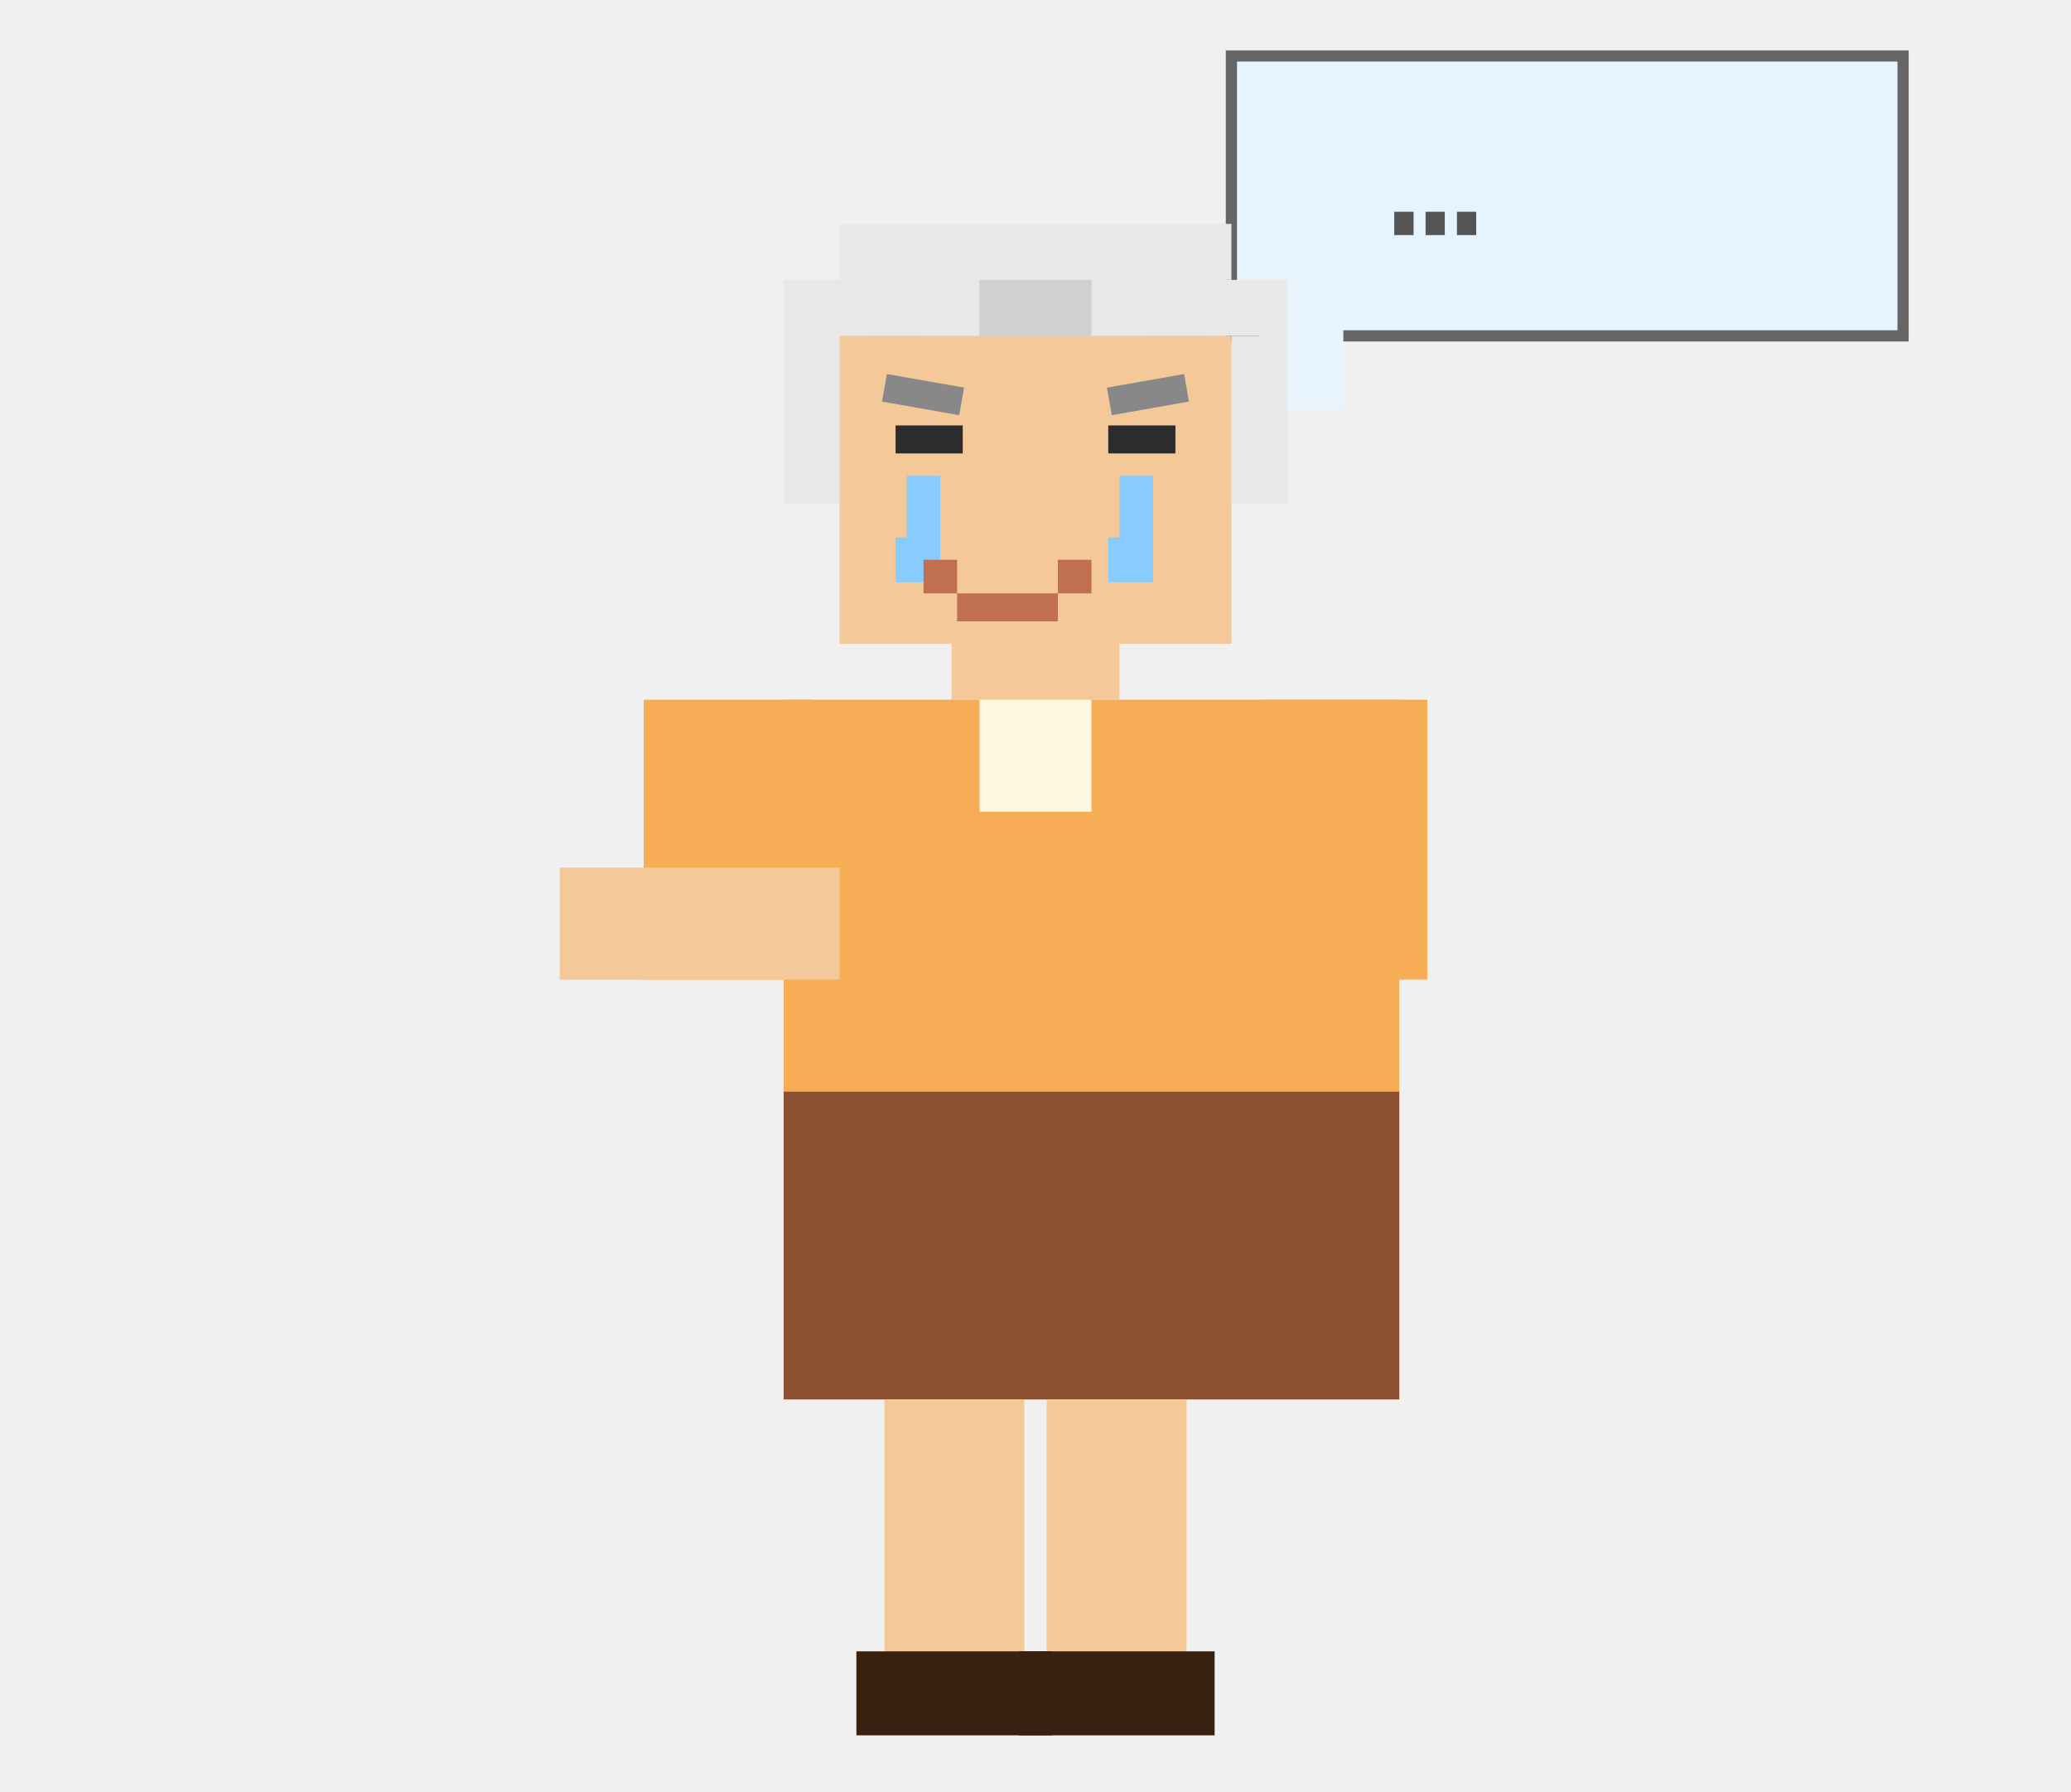
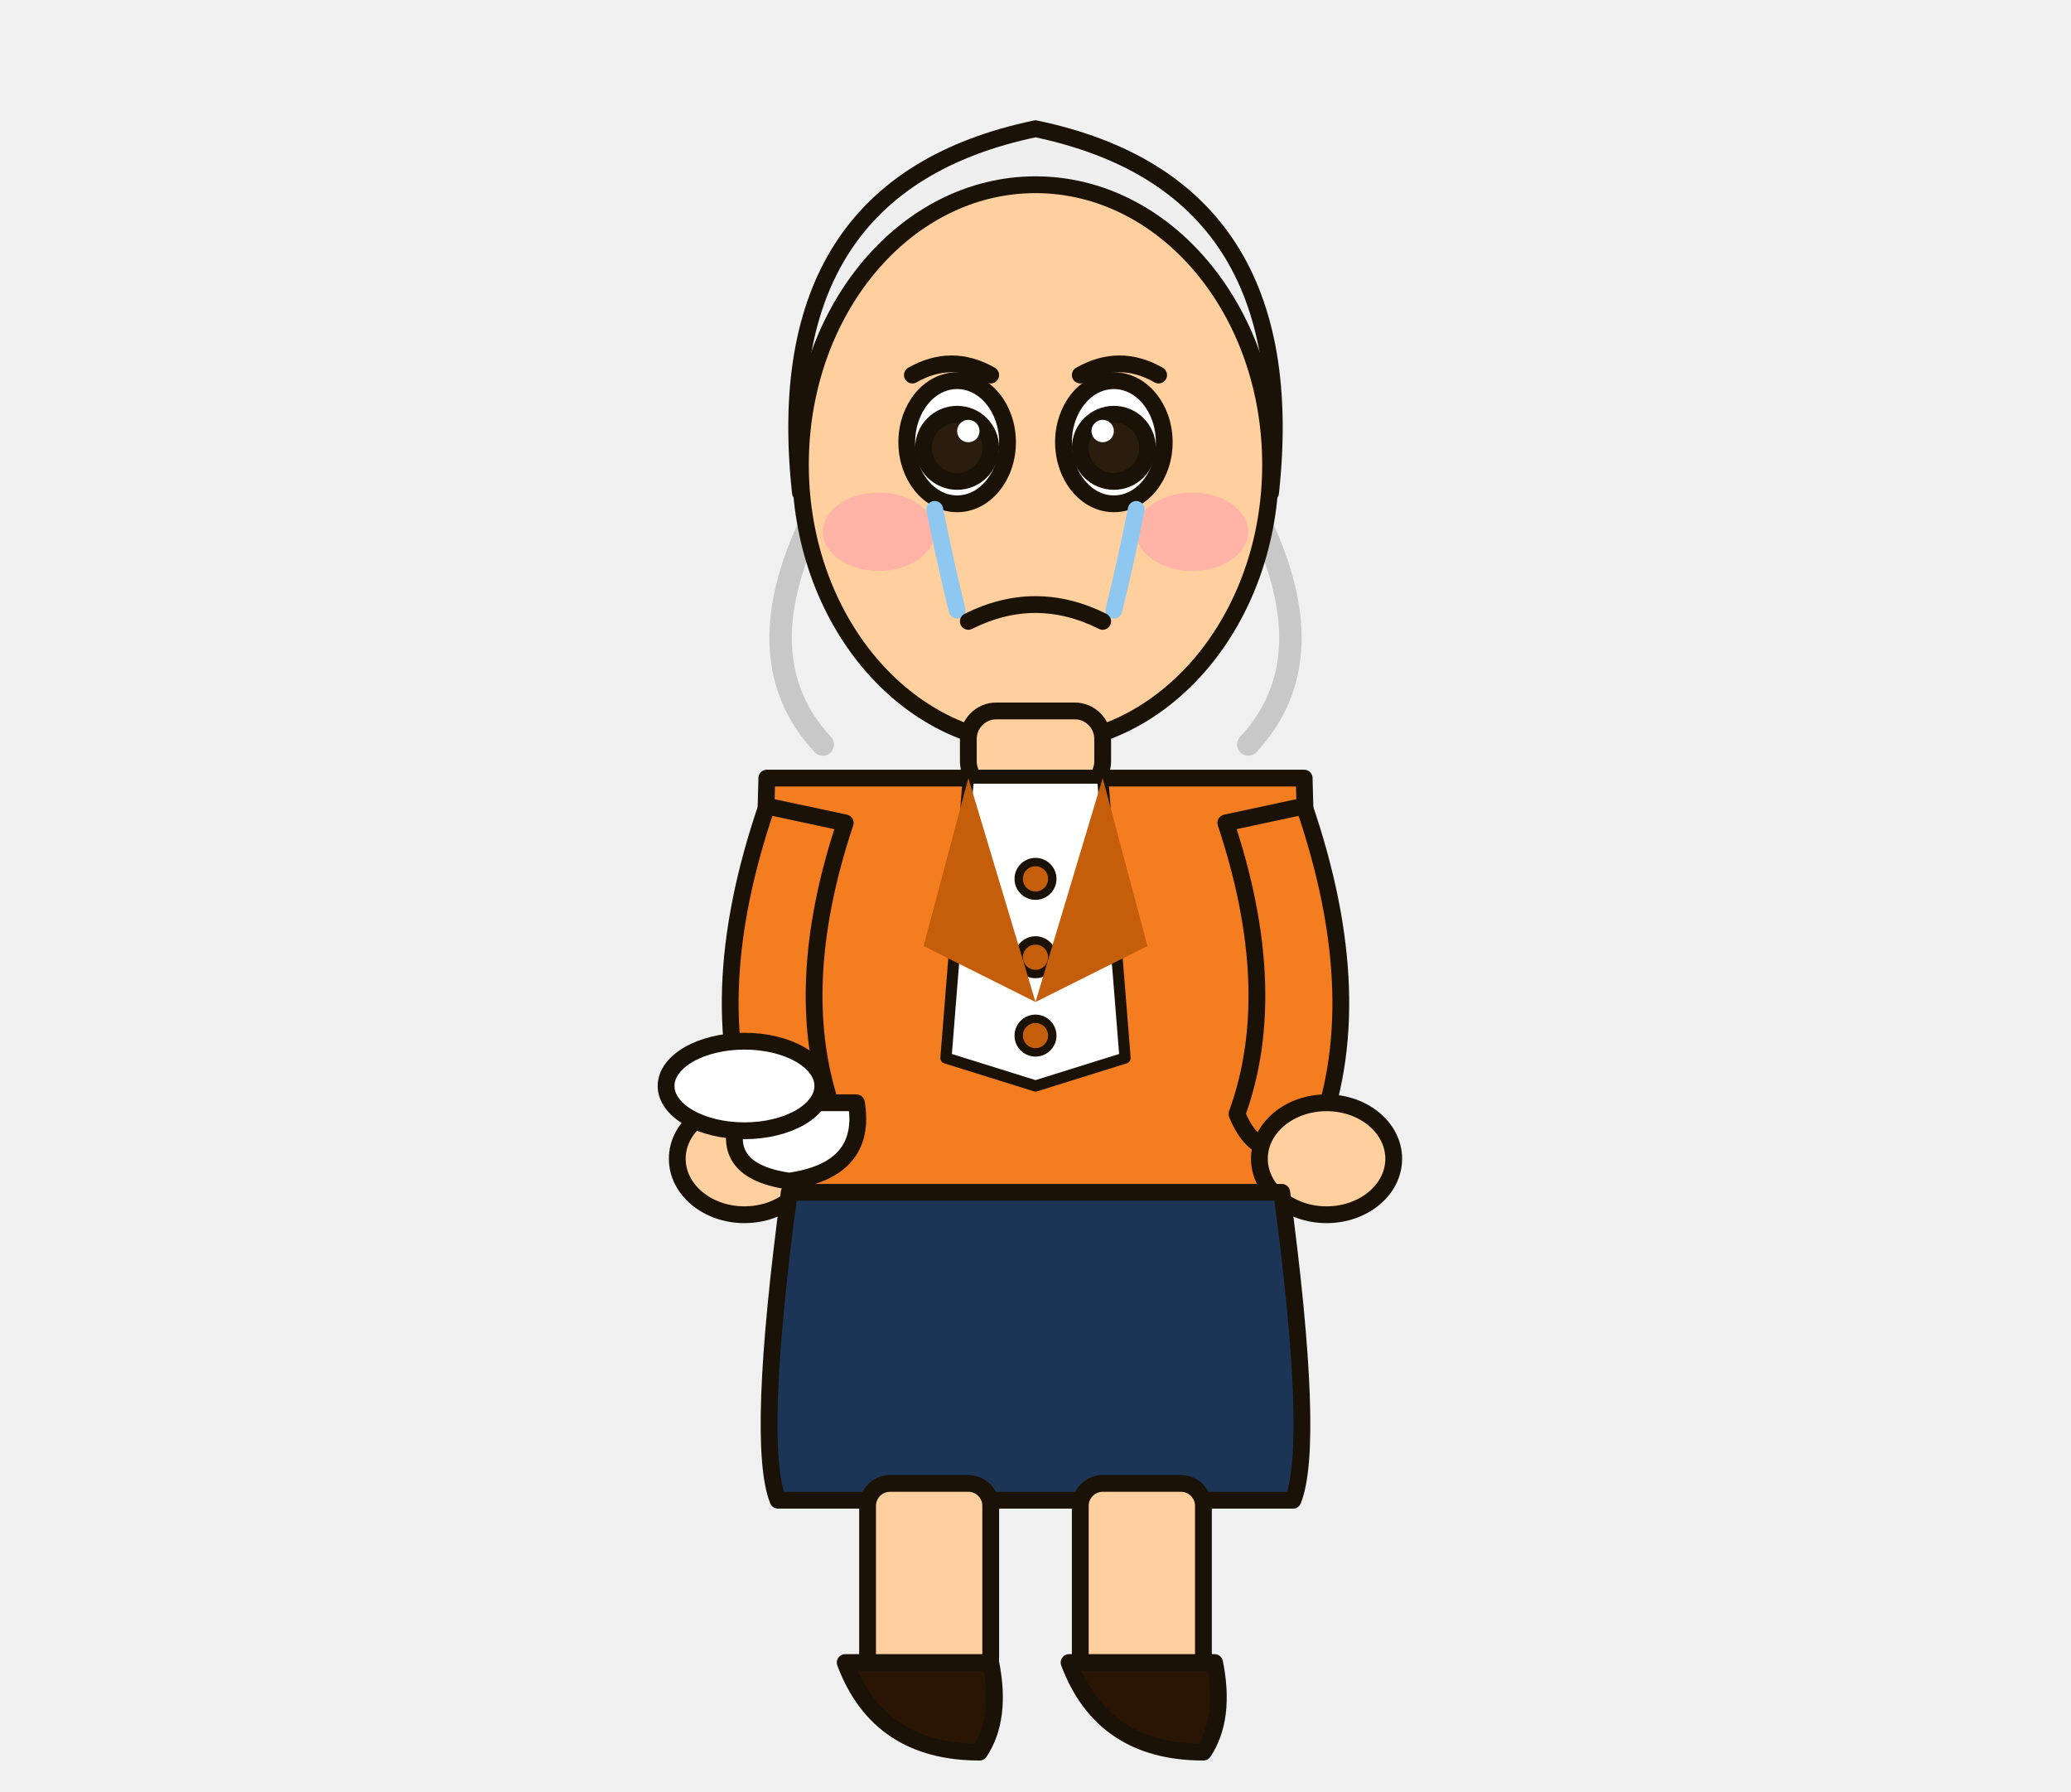
- <svg xmlns="http://www.w3.org/2000/svg" viewBox="0 0 370 320" width="370" height="320">
-   <rect x="220" y="10" width="120" height="50" fill="#e8f4fd" stroke="#666" stroke-width="2" />
-   <rect x="225" y="58" width="15" height="15" fill="#e8f4fd" />
-   <text x="248" y="42" font-family="'DotGothic16',monospace" font-size="28" fill="#555">…</text>
-   <rect x="150" y="40" width="70" height="10" fill="#e8e8e8" />
-   <rect x="140" y="50" width="90" height="10" fill="#e8e8e8" />
-   <rect x="140" y="60" width="10" height="30" fill="#e8e8e8" />
-   <rect x="220" y="60" width="10" height="30" fill="#e8e8e8" />
-   <rect x="155" y="60" width="10" height="30" fill="#d0d0d0" />
-   <rect x="205" y="60" width="10" height="30" fill="#d0d0d0" />
-   <rect x="175" y="50" width="20" height="40" fill="#d0d0d0" />
-   <rect x="150" y="60" width="70" height="55" fill="#f5c89a" />
-   <rect x="158" y="68" width="14" height="5" fill="#888" transform="rotate(10,165,70)" />
-   <rect x="198" y="68" width="14" height="5" fill="#888" transform="rotate(-10,205,70)" />
-   <rect x="160" y="76" width="12" height="5" fill="#2c2c2c" />
-   <rect x="198" y="76" width="12" height="5" fill="#2c2c2c" />
-   <rect x="162" y="85" width="6" height="12" fill="#88ccff" />
-   <rect x="200" y="85" width="6" height="12" fill="#88ccff" />
-   <rect x="160" y="96" width="8" height="8" fill="#88ccff" />
-   <rect x="198" y="96" width="8" height="8" fill="#88ccff" />
-   <rect x="165" y="100" width="6" height="6" fill="#c07050" />
-   <rect x="171" y="106" width="18" height="5" fill="#c07050" />
-   <rect x="189" y="100" width="6" height="6" fill="#c07050" />
-   <rect x="170" y="115" width="30" height="10" fill="#f5c89a" />
-   <rect x="140" y="125" width="110" height="70" fill="#f6ad55" />
-   <rect x="175" y="125" width="20" height="20" fill="#fff8e1" />
-   <rect x="115" y="125" width="30" height="50" fill="#f6ad55" />
-   <rect x="100" y="155" width="50" height="20" fill="#f5c89a" />
-   <rect x="225" y="125" width="30" height="50" fill="#f6ad55" />
-   <rect x="140" y="195" width="110" height="55" fill="#8a5030" />
-   <rect x="158" y="250" width="25" height="50" fill="#f5c89a" />
-   <rect x="187" y="250" width="25" height="50" fill="#f5c89a" />
-   <rect x="153" y="295" width="35" height="15" fill="#3a2010" />
-   <rect x="182" y="295" width="35" height="15" fill="#3a2010" />
+ <svg xmlns="http://www.w3.org/2000/svg" width="370" height="320" viewBox="0 0 370 320">
+   <defs>
+     <filter id="shadow" x="-10%" y="-10%" width="120%" height="120%">
+       <feDropShadow dx="2" dy="3" stdDeviation="2" flood-color="#00000030" />
+     </filter>
+   </defs>
+   <ellipse cx="185" cy="75" rx="44" ry="48" fill="#C8C8C8" stroke="#1A1206" stroke-width="0" />
+   <path d="M 143,88 Q 137,33 185,23 Q 233,33 227,88 Z" fill="#EFEFEF" stroke="#1A1206" stroke-width="3" stroke-linejoin="round" stroke-linecap="round" />
+   <path d="M 145,93 Q 133,118 147,133" fill="none" stroke="#C8C8C8" stroke-width="4" stroke-linejoin="round" stroke-linecap="round" />
+   <path d="M 225,93 Q 237,118 223,133" fill="none" stroke="#C8C8C8" stroke-width="4" stroke-linejoin="round" stroke-linecap="round" />
+   <ellipse cx="185" cy="83" rx="42" ry="50" fill="#FFCF9E" stroke="#1A1206" stroke-width="3" />
+   <ellipse cx="157" cy="95" rx="10" ry="7" fill="#FFB3A7" stroke="none" stroke-width="0" />
+   <ellipse cx="213" cy="95" rx="10" ry="7" fill="#FFB3A7" stroke="none" stroke-width="0" />
+   <path d="M 163,67 Q 170,63 177,67" fill="none" stroke="#1A1206" stroke-width="3" stroke-linejoin="round" stroke-linecap="round" />
+   <path d="M 207,67 Q 200,63 193,67" fill="none" stroke="#1A1206" stroke-width="3" stroke-linejoin="round" stroke-linecap="round" />
+   <ellipse cx="171" cy="79" rx="9" ry="11" fill="#FFFFFF" stroke="#1A1206" stroke-width="3" />
+   <ellipse cx="199" cy="79" rx="9" ry="11" fill="#FFFFFF" stroke="#1A1206" stroke-width="3" />
+   <circle cx="171" cy="80" r="6" fill="#2B1D0E" stroke="#1A1206" stroke-width="3" />
+   <circle cx="199" cy="80" r="6" fill="#2B1D0E" stroke="#1A1206" stroke-width="3" />
+   <circle cx="173" cy="77" r="2" fill="#FFFFFF" stroke="none" stroke-width="3" />
+   <circle cx="197" cy="77" r="2" fill="#FFFFFF" stroke="none" stroke-width="3" />
+   <path d="M 167,91 Q 169,101 171,109" fill="none" stroke="#8EC8F0" stroke-width="3" stroke-linejoin="round" stroke-linecap="round" />
+   <path d="M 203,91 Q 201,101 199,109" fill="none" stroke="#8EC8F0" stroke-width="3" stroke-linejoin="round" stroke-linecap="round" />
+   <path d="M 173,111 Q 185,105 197,111" fill="none" stroke="#1A1206" stroke-width="3" stroke-linejoin="round" stroke-linecap="round" />
+   <rect x="173" y="127" width="24" height="14" rx="5" fill="#FFCF9E" stroke="#1A1206" stroke-width="3" />
+   <path d="M 137,139 Q 135,204 143,214 L 227,214 Q 235,204 233,139 Z" fill="#F47D20" stroke="#1A1206" stroke-width="3" stroke-linejoin="round" stroke-linecap="round" />
+   <path d="M 173,139 L 169,189 L 185,194 L 201,189 L 197,139 Z" fill="#FFFFFF" stroke="#1A1206" stroke-width="2" stroke-linejoin="round" stroke-linecap="round" />
+   <circle cx="185" cy="157" r="3" fill="#C55E0A" stroke="#1A1206" stroke-width="1.5" />
+   <circle cx="185" cy="171" r="3" fill="#C55E0A" stroke="#1A1206" stroke-width="1.5" />
+   <circle cx="185" cy="185" r="3" fill="#C55E0A" stroke="#1A1206" stroke-width="1.5" />
+   <path d="M 173,139 L 165,169 L 185,179 Z" fill="#C55E0A" stroke="none" stroke-width="3" stroke-linejoin="round" stroke-linecap="round" />
+   <path d="M 197,139 L 205,169 L 185,179 Z" fill="#C55E0A" stroke="none" stroke-width="3" stroke-linejoin="round" stroke-linecap="round" />
+   <path d="M 137,144 Q 125,179 135,204 Q 145,209 149,199 Q 141,177 151,147 Z" fill="#F47D20" stroke="#1A1206" stroke-width="3" stroke-linejoin="round" stroke-linecap="round" />
+   <ellipse cx="133" cy="207" rx="12" ry="10" fill="#FFCF9E" stroke="#1A1206" stroke-width="3" />
+   <path d="M 233,144 Q 245,179 235,204 Q 225,209 221,199 Q 229,177 219,147 Z" fill="#F47D20" stroke="#1A1206" stroke-width="3" stroke-linejoin="round" stroke-linecap="round" />
+   <ellipse cx="237" cy="207" rx="12" ry="10" fill="#FFCF9E" stroke="#1A1206" stroke-width="3" />
+   <path d="M 141,213 Q 135,258 139,268 L 231,268 Q 235,258 229,213 Z" fill="#1C3557" stroke="#1A1206" stroke-width="3" stroke-linejoin="round" stroke-linecap="round" />
+   <rect x="155" y="265" width="22" height="35" rx="4" fill="#FFCF9E" stroke="#1A1206" stroke-width="3" />
+   <rect x="193" y="265" width="22" height="35" rx="4" fill="#FFCF9E" stroke="#1A1206" stroke-width="3" />
+   <path d="M 151,297 Q 157,313 175,313 Q 179,307 177,297 Z" fill="#2A1505" stroke="#1A1206" stroke-width="3" stroke-linejoin="round" stroke-linecap="round" />
+   <path d="M 191,297 Q 197,313 215,313 Q 219,307 217,297 Z" fill="#2A1505" stroke="#1A1206" stroke-width="3" stroke-linejoin="round" stroke-linecap="round" />
+   <path d="M 133,197 Q 127,209 141,211 Q 155,209 153,197 Z" fill="#FFFFFF" stroke="#1A1206" stroke-width="3" stroke-linejoin="round" stroke-linecap="round" />
+   <ellipse cx="133" cy="194" rx="14" ry="8" fill="#FFFFFF" stroke="#1A1206" stroke-width="3" />
</svg>
